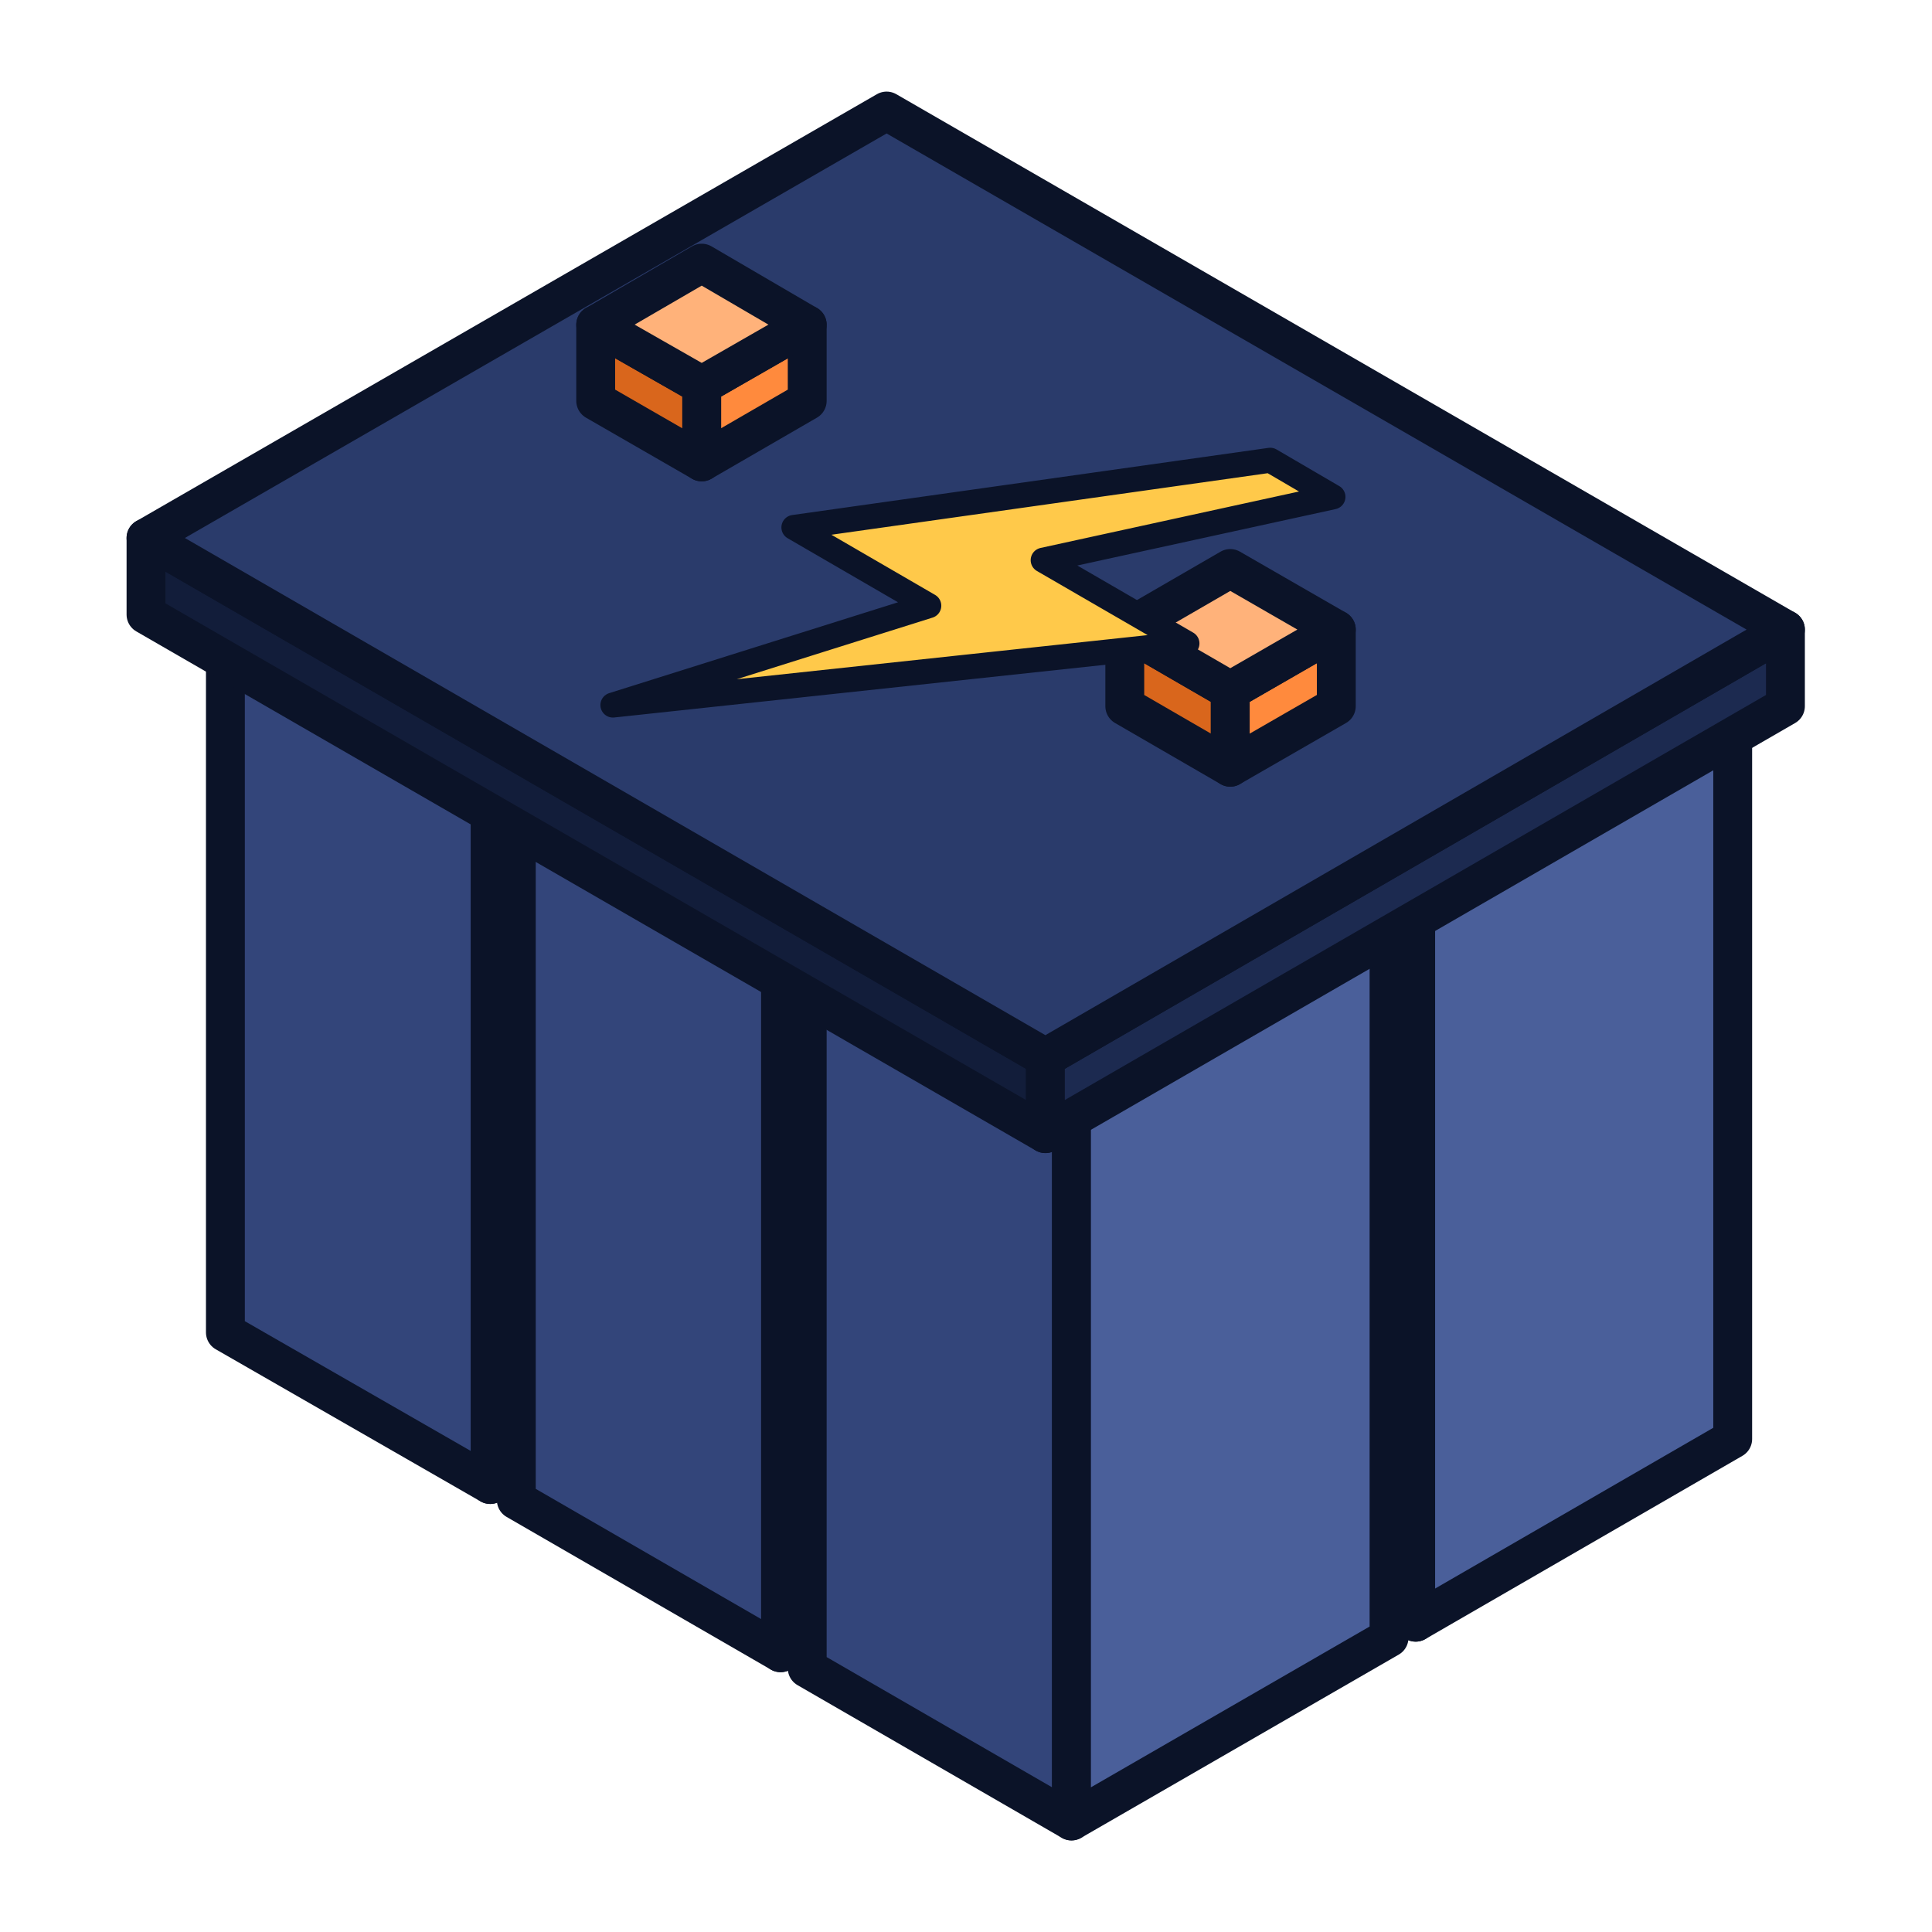
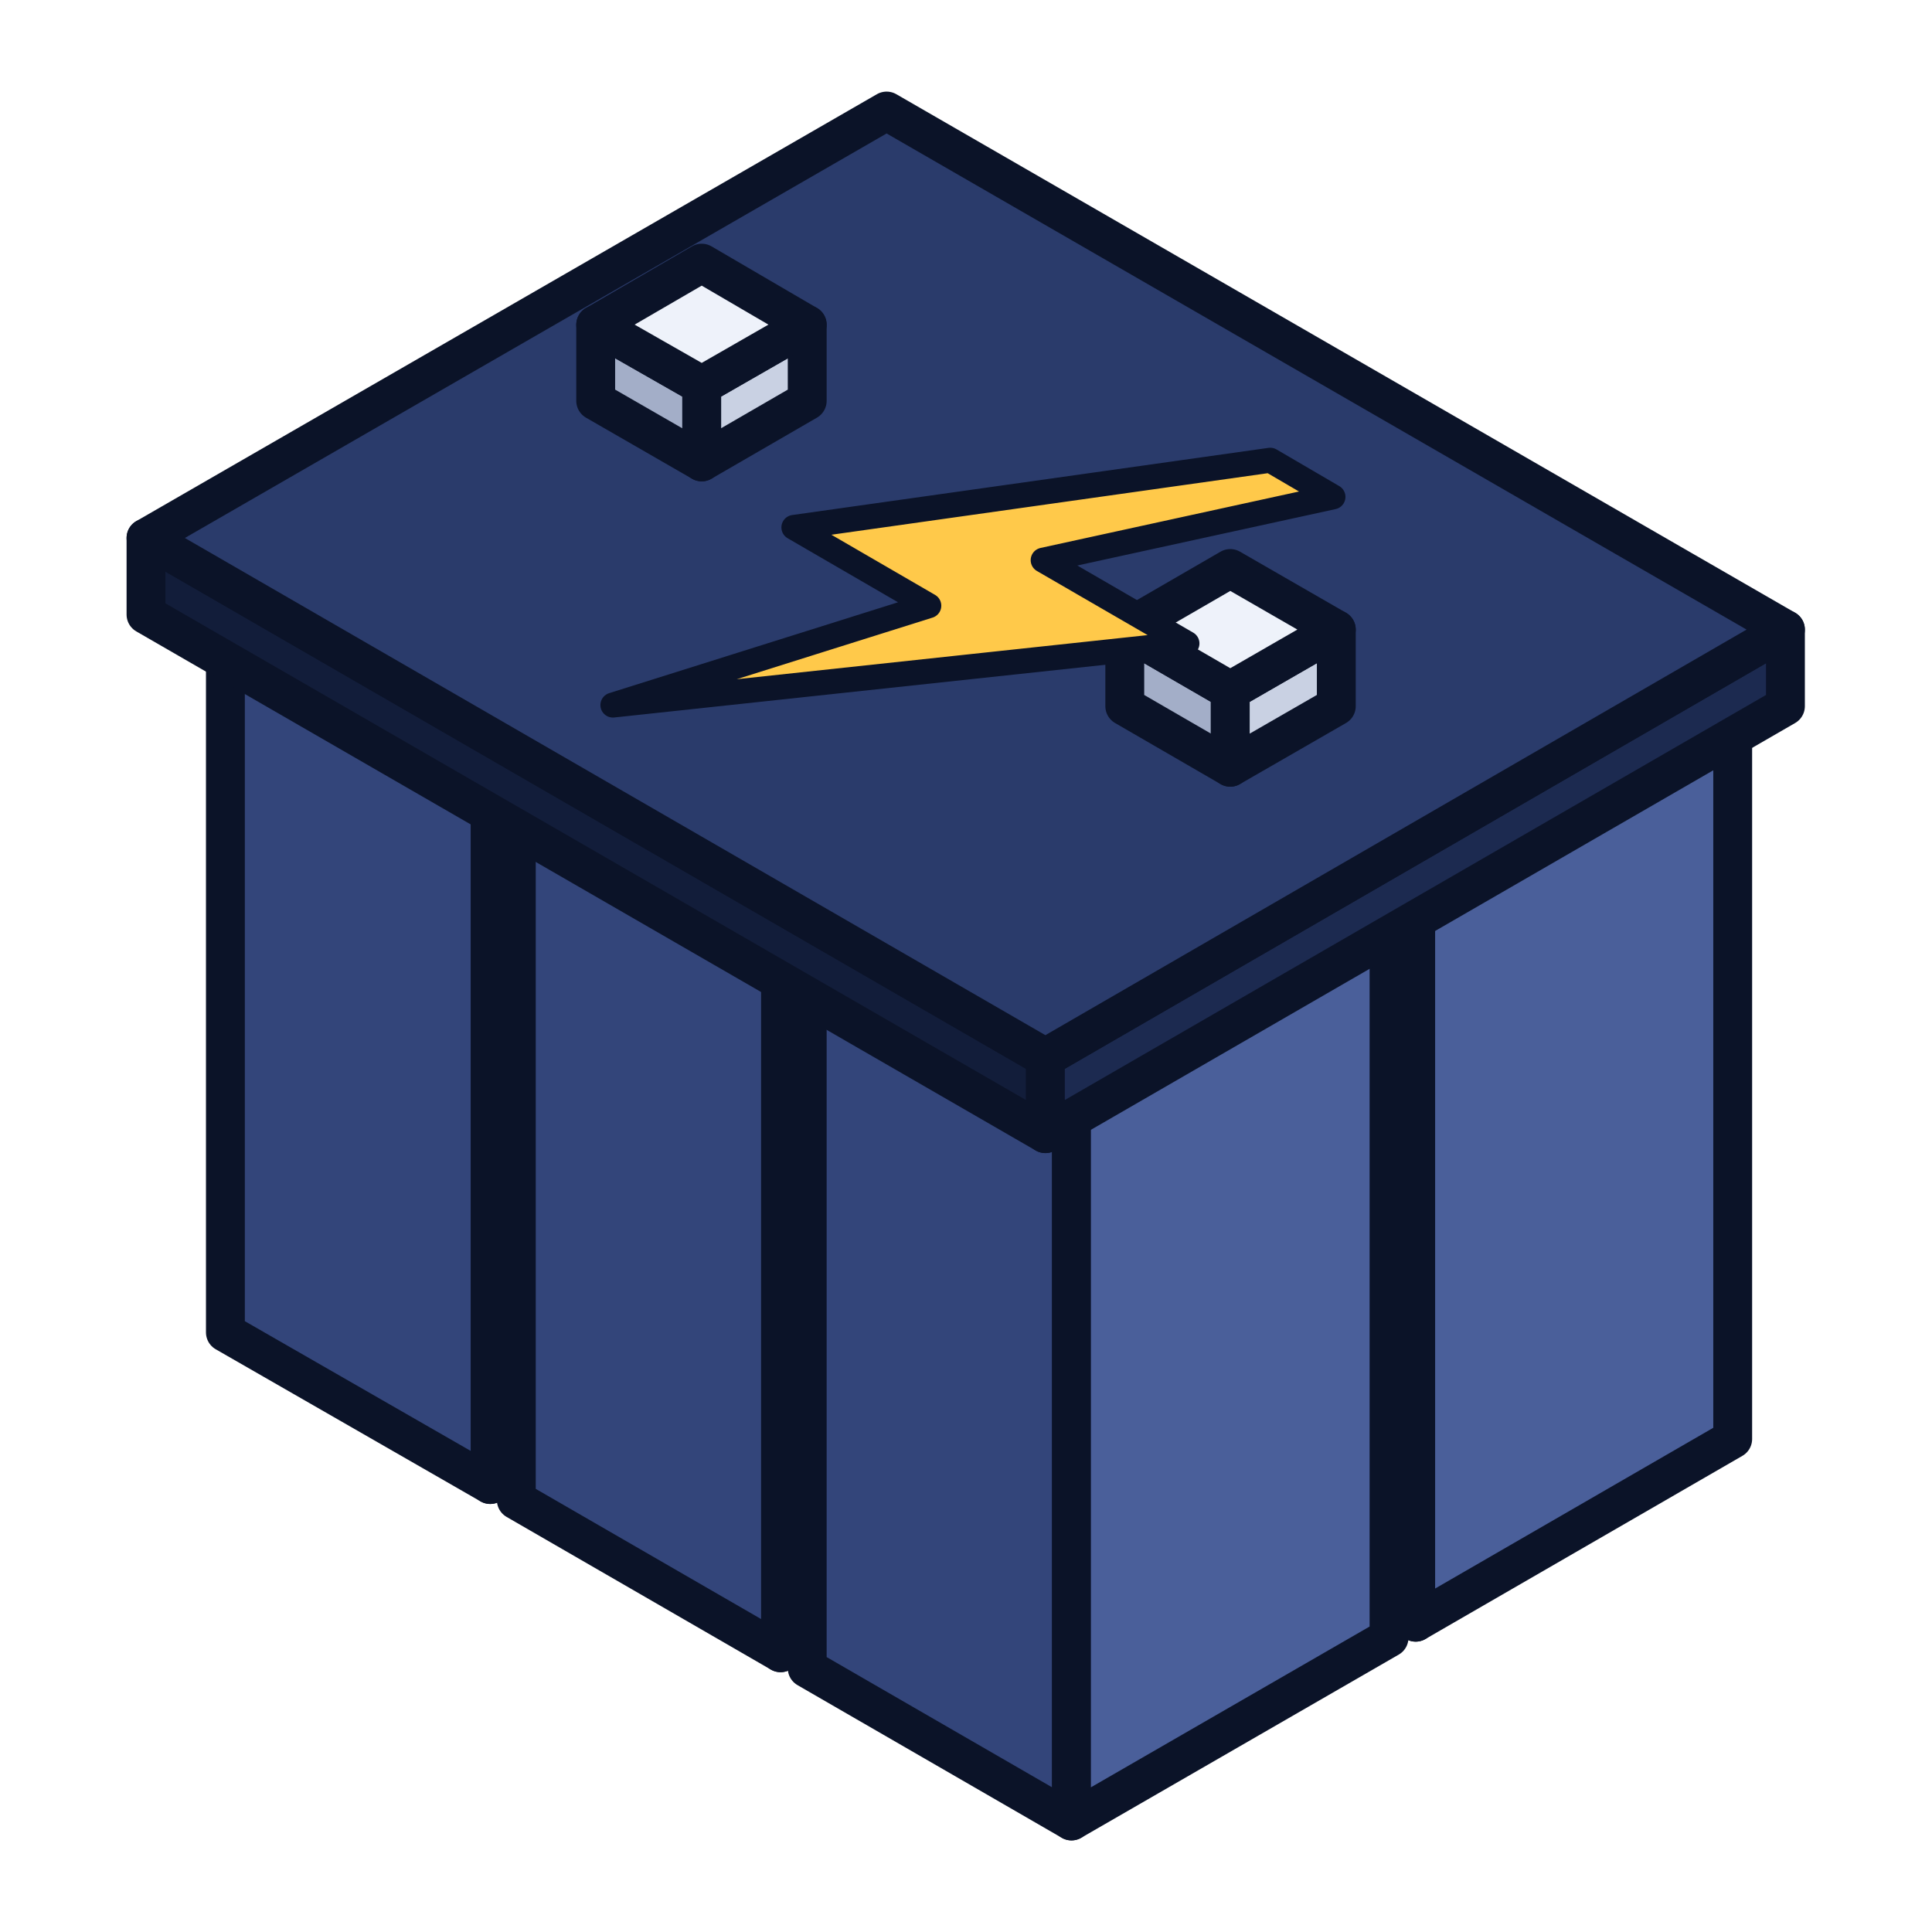
<svg xmlns="http://www.w3.org/2000/svg" viewBox="-15.97 -17.12 34.80 34.80">
  <polygon points="-5.72,3.30 -0.95,6.05 -0.95,-7.15 -5.72,-9.90" fill="#33457a" stroke="#0b1328" stroke-width="0.7" stroke-linejoin="round" />
  <polygon points="4.76,2.75 -0.95,6.05 -0.95,-7.15 4.76,-10.45" fill="#4a5f9a" stroke="#0b1328" stroke-width="0.7" stroke-linejoin="round" />
  <polygon points="0.00,-13.20 4.76,-10.45 -0.95,-7.15 -5.72,-9.90" fill="#6a7fb8" stroke="#0b1328" stroke-width="0.7" stroke-linejoin="round" />
  <polygon points="-11.91,6.88 -7.14,9.62 -7.14,-3.57 -11.91,-6.32" fill="#33457a" stroke="#0b1328" stroke-width="0.7" stroke-linejoin="round" />
  <polygon points="-1.43,6.32 -7.14,9.62 -7.14,-3.57 -1.43,-6.88" fill="#4a5f9a" stroke="#0b1328" stroke-width="0.7" stroke-linejoin="round" />
  <polygon points="-6.19,-9.62 -1.43,-6.88 -7.14,-3.57 -11.91,-6.32" fill="#6a7fb8" stroke="#0b1328" stroke-width="0.7" stroke-linejoin="round" />
  <polygon points="-0.48,6.32 4.29,9.07 4.29,-4.12 -0.48,-6.88" fill="#33457a" stroke="#0b1328" stroke-width="0.7" stroke-linejoin="round" />
  <polygon points="10.00,5.78 4.29,9.07 4.29,-4.12 10.00,-7.42" fill="#4a5f9a" stroke="#0b1328" stroke-width="0.7" stroke-linejoin="round" />
  <polygon points="5.24,-10.17 10.00,-7.42 4.29,-4.12 -0.48,-6.88" fill="#6a7fb8" stroke="#0b1328" stroke-width="0.7" stroke-linejoin="round" />
  <polygon points="-6.67,9.90 -1.91,12.65 -1.91,-0.55 -6.67,-3.30" fill="#33457a" stroke="#0b1328" stroke-width="0.7" stroke-linejoin="round" />
  <polygon points="3.81,9.35 -1.91,12.65 -1.91,-0.55 3.81,-3.85" fill="#4a5f9a" stroke="#0b1328" stroke-width="0.7" stroke-linejoin="round" />
  <polygon points="-0.95,-6.60 3.81,-3.85 -1.91,-0.55 -6.67,-3.30" fill="#6a7fb8" stroke="#0b1328" stroke-width="0.7" stroke-linejoin="round" />
  <polygon points="4.76,9.35 9.53,12.10 9.53,-1.10 4.76,-3.85" fill="#33457a" stroke="#0b1328" stroke-width="0.7" stroke-linejoin="round" />
  <polygon points="15.24,8.80 9.53,12.10 9.53,-1.10 15.24,-4.40" fill="#4a5f9a" stroke="#0b1328" stroke-width="0.7" stroke-linejoin="round" />
  <polygon points="10.48,-7.15 15.24,-4.40 9.53,-1.10 4.76,-3.85" fill="#6a7fb8" stroke="#0b1328" stroke-width="0.7" stroke-linejoin="round" />
  <polygon points="-1.43,12.93 3.33,15.68 3.33,2.48 -1.43,-0.27" fill="#33457a" stroke="#0b1328" stroke-width="0.7" stroke-linejoin="round" />
  <polygon points="9.05,12.38 3.33,15.68 3.33,2.48 9.05,-0.82" fill="#4a5f9a" stroke="#0b1328" stroke-width="0.7" stroke-linejoin="round" />
  <polygon points="4.29,-3.57 9.05,-0.82 3.33,2.48 -1.43,-0.27" fill="#6a7fb8" stroke="#0b1328" stroke-width="0.7" stroke-linejoin="round" />
  <polygon points="-13.34,-6.05 2.86,3.30 2.86,1.93 -13.34,-7.43" fill="#121d3a" stroke="#0b1328" stroke-width="0.7" stroke-linejoin="round" />
  <polygon points="16.19,-4.40 2.86,3.30 2.86,1.93 16.19,-5.78" fill="#1c2a50" stroke="#0b1328" stroke-width="0.7" stroke-linejoin="round" />
  <polygon points="0.00,-15.12 16.19,-5.78 2.86,1.93 -13.34,-7.43" fill="#2a3b6b" stroke="#0b1328" stroke-width="0.7" stroke-linejoin="round" />
-   <polygon points="-5.24,-9.90 -3.33,-8.80 -3.33,-10.18 -5.24,-11.27" fill="#d9661c" stroke="#0b1328" stroke-width="0.7" stroke-linejoin="round" />
-   <polygon points="-1.43,-9.90 -3.33,-8.80 -3.33,-10.18 -1.43,-11.27" fill="#ff8a3d" stroke="#0b1328" stroke-width="0.7" stroke-linejoin="round" />
-   <polygon points="-3.33,-12.38 -1.43,-11.27 -3.33,-10.18 -5.24,-11.27" fill="#ffb27a" stroke="#0b1328" stroke-width="0.7" stroke-linejoin="round" />
-   <polygon points="4.29,-4.40 6.19,-3.30 6.19,-4.68 4.29,-5.78" fill="#d9661c" stroke="#0b1328" stroke-width="0.7" stroke-linejoin="round" />
-   <polygon points="8.10,-4.40 6.19,-3.30 6.19,-4.68 8.10,-5.78" fill="#ff8a3d" stroke="#0b1328" stroke-width="0.7" stroke-linejoin="round" />
-   <polygon points="6.19,-6.88 8.10,-5.78 6.19,-4.68 4.29,-5.78" fill="#ffb27a" stroke="#0b1328" stroke-width="0.7" stroke-linejoin="round" />
+   <polygon points="-5.24,-9.90 -3.33,-8.80 -3.33,-10.18 -5.24,-11.27" fill="#a3aec8" stroke="#0b1328" stroke-width="0.7" stroke-linejoin="round" />
+   <polygon points="-1.43,-9.90 -3.33,-8.80 -3.33,-10.18 -1.43,-11.27" fill="#c9d1e3" stroke="#0b1328" stroke-width="0.7" stroke-linejoin="round" />
+   <polygon points="-3.33,-12.38 -1.43,-11.27 -3.33,-10.18 -5.24,-11.27" fill="#eef2fa" stroke="#0b1328" stroke-width="0.7" stroke-linejoin="round" />
+   <polygon points="4.29,-4.40 6.19,-3.30 6.19,-4.68 4.29,-5.78" fill="#a3aec8" stroke="#0b1328" stroke-width="0.7" stroke-linejoin="round" />
+   <polygon points="8.10,-4.40 6.19,-3.30 6.19,-4.68 8.10,-5.78" fill="#c9d1e3" stroke="#0b1328" stroke-width="0.7" stroke-linejoin="round" />
+   <polygon points="6.19,-6.88 8.10,-5.78 6.19,-4.68 4.29,-5.78" fill="#eef2fa" stroke="#0b1328" stroke-width="0.7" stroke-linejoin="round" />
  <polygon points="6.91,-8.83 -1.67,-7.62 0.76,-6.21 -4.93,-4.42 5.41,-5.53 2.82,-7.03 8.04,-8.17" fill="#ffc94a" stroke="#0b1328" stroke-width="0.45" stroke-linejoin="round" />
</svg>
